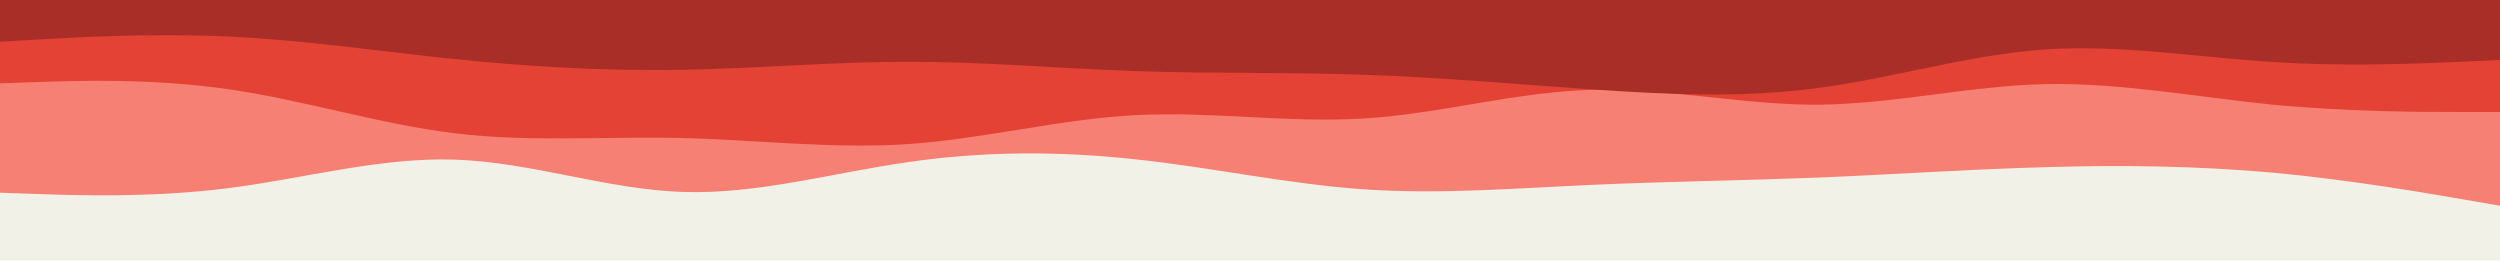
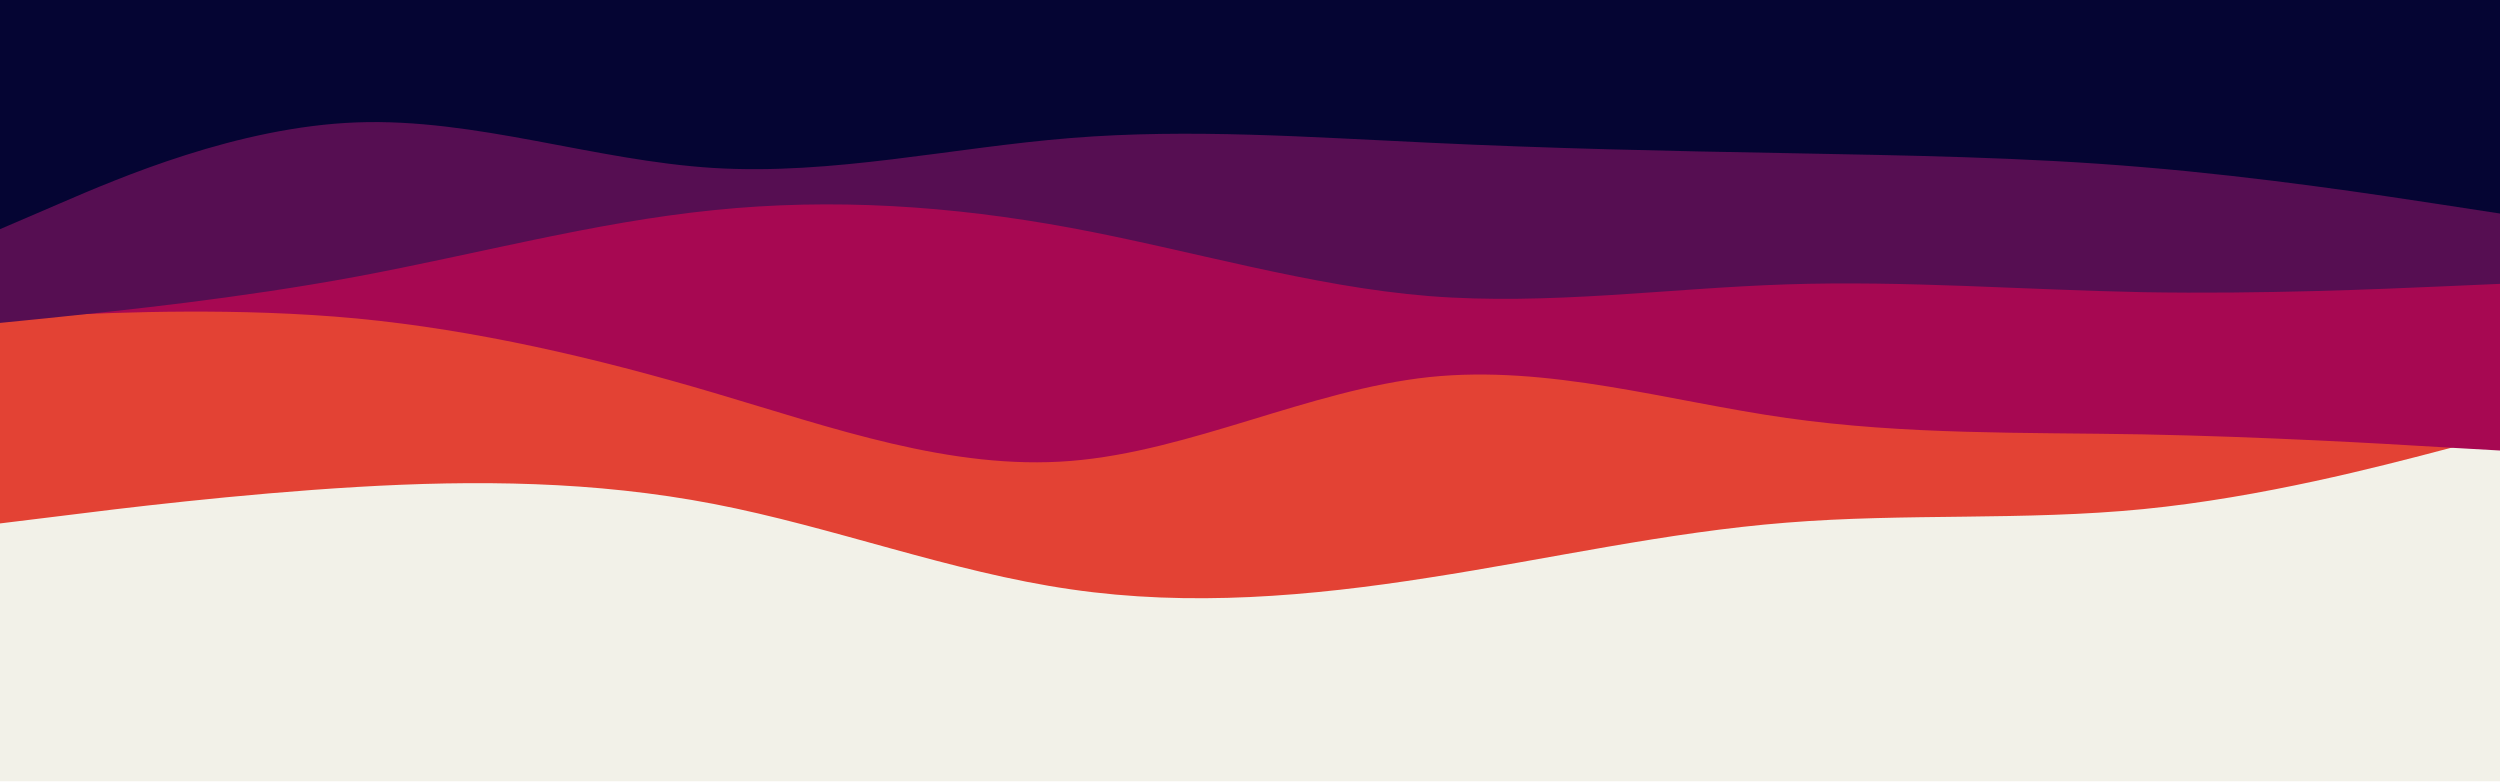
- <svg xmlns="http://www.w3.org/2000/svg" id="visual" viewBox="0 0 960 100" width="960" height="100" version="1.1">
-   <rect x="0" y="0" width="960" height="100" fill="#F2F1E8" />
-   <path d="M0 74L14.5 74.5C29 75 58 76 87.2 72.3C116.3 68.7 145.7 60.3 174.8 61.3C204 62.3 233 72.7 262 73.7C291 74.7 320 66.3 349 62.2C378 58 407 58 436.2 61.2C465.3 64.3 494.7 70.7 523.8 72.7C553 74.7 582 72.3 611 71C640 69.7 669 69.3 698 68.2C727 67 756 65 785.2 64.2C814.3 63.3 843.7 63.7 872.8 66.3C902 69 931 74 945.5 76.5L960 79L960 0L945.5 0C931 0 902 0 872.8 0C843.7 0 814.3 0 785.2 0C756 0 727 0 698 0C669 0 640 0 611 0C582 0 553 0 523.8 0C494.7 0 465.3 0 436.2 0C407 0 378 0 349 0C320 0 291 0 262 0C233 0 204 0 174.8 0C145.7 0 116.3 0 87.2 0C58 0 29 0 14.5 0L0 0Z" fill="#f68073" />
-   <path d="M0 32L14.5 31.5C29 31 58 30 87.2 34.2C116.3 38.3 145.7 47.7 174.8 51.2C204 54.7 233 52.3 262 53C291 53.7 320 57.3 349 55.3C378 53.3 407 45.7 436.2 44.2C465.3 42.7 494.7 47.3 523.8 45.5C553 43.7 582 35.3 611 34.5C640 33.7 669 40.3 698 40.2C727 40 756 33 785.2 32.3C814.3 31.7 843.7 37.3 872.8 40.2C902 43 931 43 945.5 43L960 43L960 0L945.5 0C931 0 902 0 872.8 0C843.7 0 814.3 0 785.2 0C756 0 727 0 698 0C669 0 640 0 611 0C582 0 553 0 523.8 0C494.7 0 465.3 0 436.2 0C407 0 378 0 349 0C320 0 291 0 262 0C233 0 204 0 174.8 0C145.7 0 116.3 0 87.2 0C58 0 29 0 14.5 0L0 0Z" fill="#e34234" />
-   <path d="M0 16L14.5 15.2C29 14.3 58 12.7 87.2 14C116.3 15.3 145.7 19.7 174.8 22.7C204 25.7 233 27.3 262 26.8C291 26.3 320 23.7 349 23.7C378 23.7 407 26.3 436.2 27.3C465.3 28.3 494.7 27.7 523.8 28.7C553 29.7 582 32.3 611 34.3C640 36.3 669 37.7 698 33.8C727 30 756 21 785.2 19C814.3 17 843.7 22 872.8 23.8C902 25.7 931 24.3 945.5 23.7L960 23L960 0L945.5 0C931 0 902 0 872.8 0C843.7 0 814.3 0 785.2 0C756 0 727 0 698 0C669 0 640 0 611 0C582 0 553 0 523.8 0C494.7 0 465.3 0 436.2 0C407 0 378 0 349 0C320 0 291 0 262 0C233 0 204 0 174.8 0C145.7 0 116.3 0 87.2 0C58 0 29 0 14.5 0L0 0Z" fill="#a82e27" />
+ <svg xmlns="http://www.w3.org/2000/svg" id="visual" viewBox="0 0 960 300" width="960" height="300" version="1.1">
+   <rect x="0" y="0" width="960" height="300" fill="#F2F1E8" />
+   <path d="M0 201L22.8 198.2C45.7 195.3 91.3 189.7 137 187C182.7 184.3 228.3 184.7 274 193.5C319.7 202.3 365.3 219.7 411.2 226.3C457 233 503 229 548.8 221.8C594.7 214.7 640.3 204.3 686 200.7C731.7 197 777.3 200 823 195.5C868.7 191 914.3 179 937.2 173L960 167L960 0L937.2 0C914.3 0 868.7 0 823 0C777.3 0 731.7 0 686 0C640.3 0 594.7 0 548.8 0C503 0 457 0 411.2 0C365.3 0 319.7 0 274 0C228.3 0 182.7 0 137 0C91.3 0 45.7 0 22.8 0L0 0Z" fill="#e34234" />
+   <path d="M0 122L22.8 121C45.7 120 91.3 118 137 122.3C182.7 126.7 228.3 137.3 274 150.8C319.7 164.3 365.3 180.7 411.2 177C457 173.3 503 149.7 548.8 144.8C594.7 140 640.3 154 686 160.5C731.7 167 777.3 166 823 166.8C868.7 167.7 914.3 170.3 937.2 171.7L960 173L960 0L937.2 0C914.3 0 868.7 0 823 0C777.3 0 731.7 0 686 0C640.3 0 594.7 0 548.8 0C503 0 457 0 411.2 0C365.3 0 319.7 0 274 0C228.3 0 182.7 0 137 0C91.3 0 45.7 0 22.8 0L0 0Z" fill="#a70852" />
+   <path d="M0 124L22.8 121.7C45.7 119.3 91.3 114.7 137 106.2C182.7 97.7 228.3 85.3 274 80.7C319.7 76 365.3 79 411.2 87.5C457 96 503 110 548.8 113.7C594.7 117.3 640.3 110.7 686 109.2C731.7 107.7 777.3 111.3 823 112.2C868.7 113 914.3 111 937.2 110L960 109L960 0L937.2 0C914.3 0 868.7 0 823 0C777.3 0 731.7 0 686 0C640.3 0 594.7 0 548.8 0C503 0 457 0 411.2 0C365.3 0 319.7 0 274 0C228.3 0 182.7 0 137 0C91.3 0 45.7 0 22.8 0L0 0Z" fill="#560e52" />
+   <path d="M0 88L22.8 78.2C45.7 68.3 91.3 48.7 137 47C182.7 45.3 228.3 61.7 274 64.5C319.7 67.3 365.3 56.7 411.2 53C457 49.3 503 52.7 548.8 54.8C594.7 57 640.3 58 686 58.8C731.7 59.7 777.3 60.3 823 64.2C868.7 68 914.3 75 937.2 78.5L960 82L960 0L937.2 0C914.3 0 868.7 0 823 0C777.3 0 731.7 0 686 0C640.3 0 594.7 0 548.8 0C503 0 457 0 411.2 0C365.3 0 319.7 0 274 0C228.3 0 182.7 0 137 0C91.3 0 45.7 0 22.8 0L0 0Z" fill="#050533" />
</svg>
